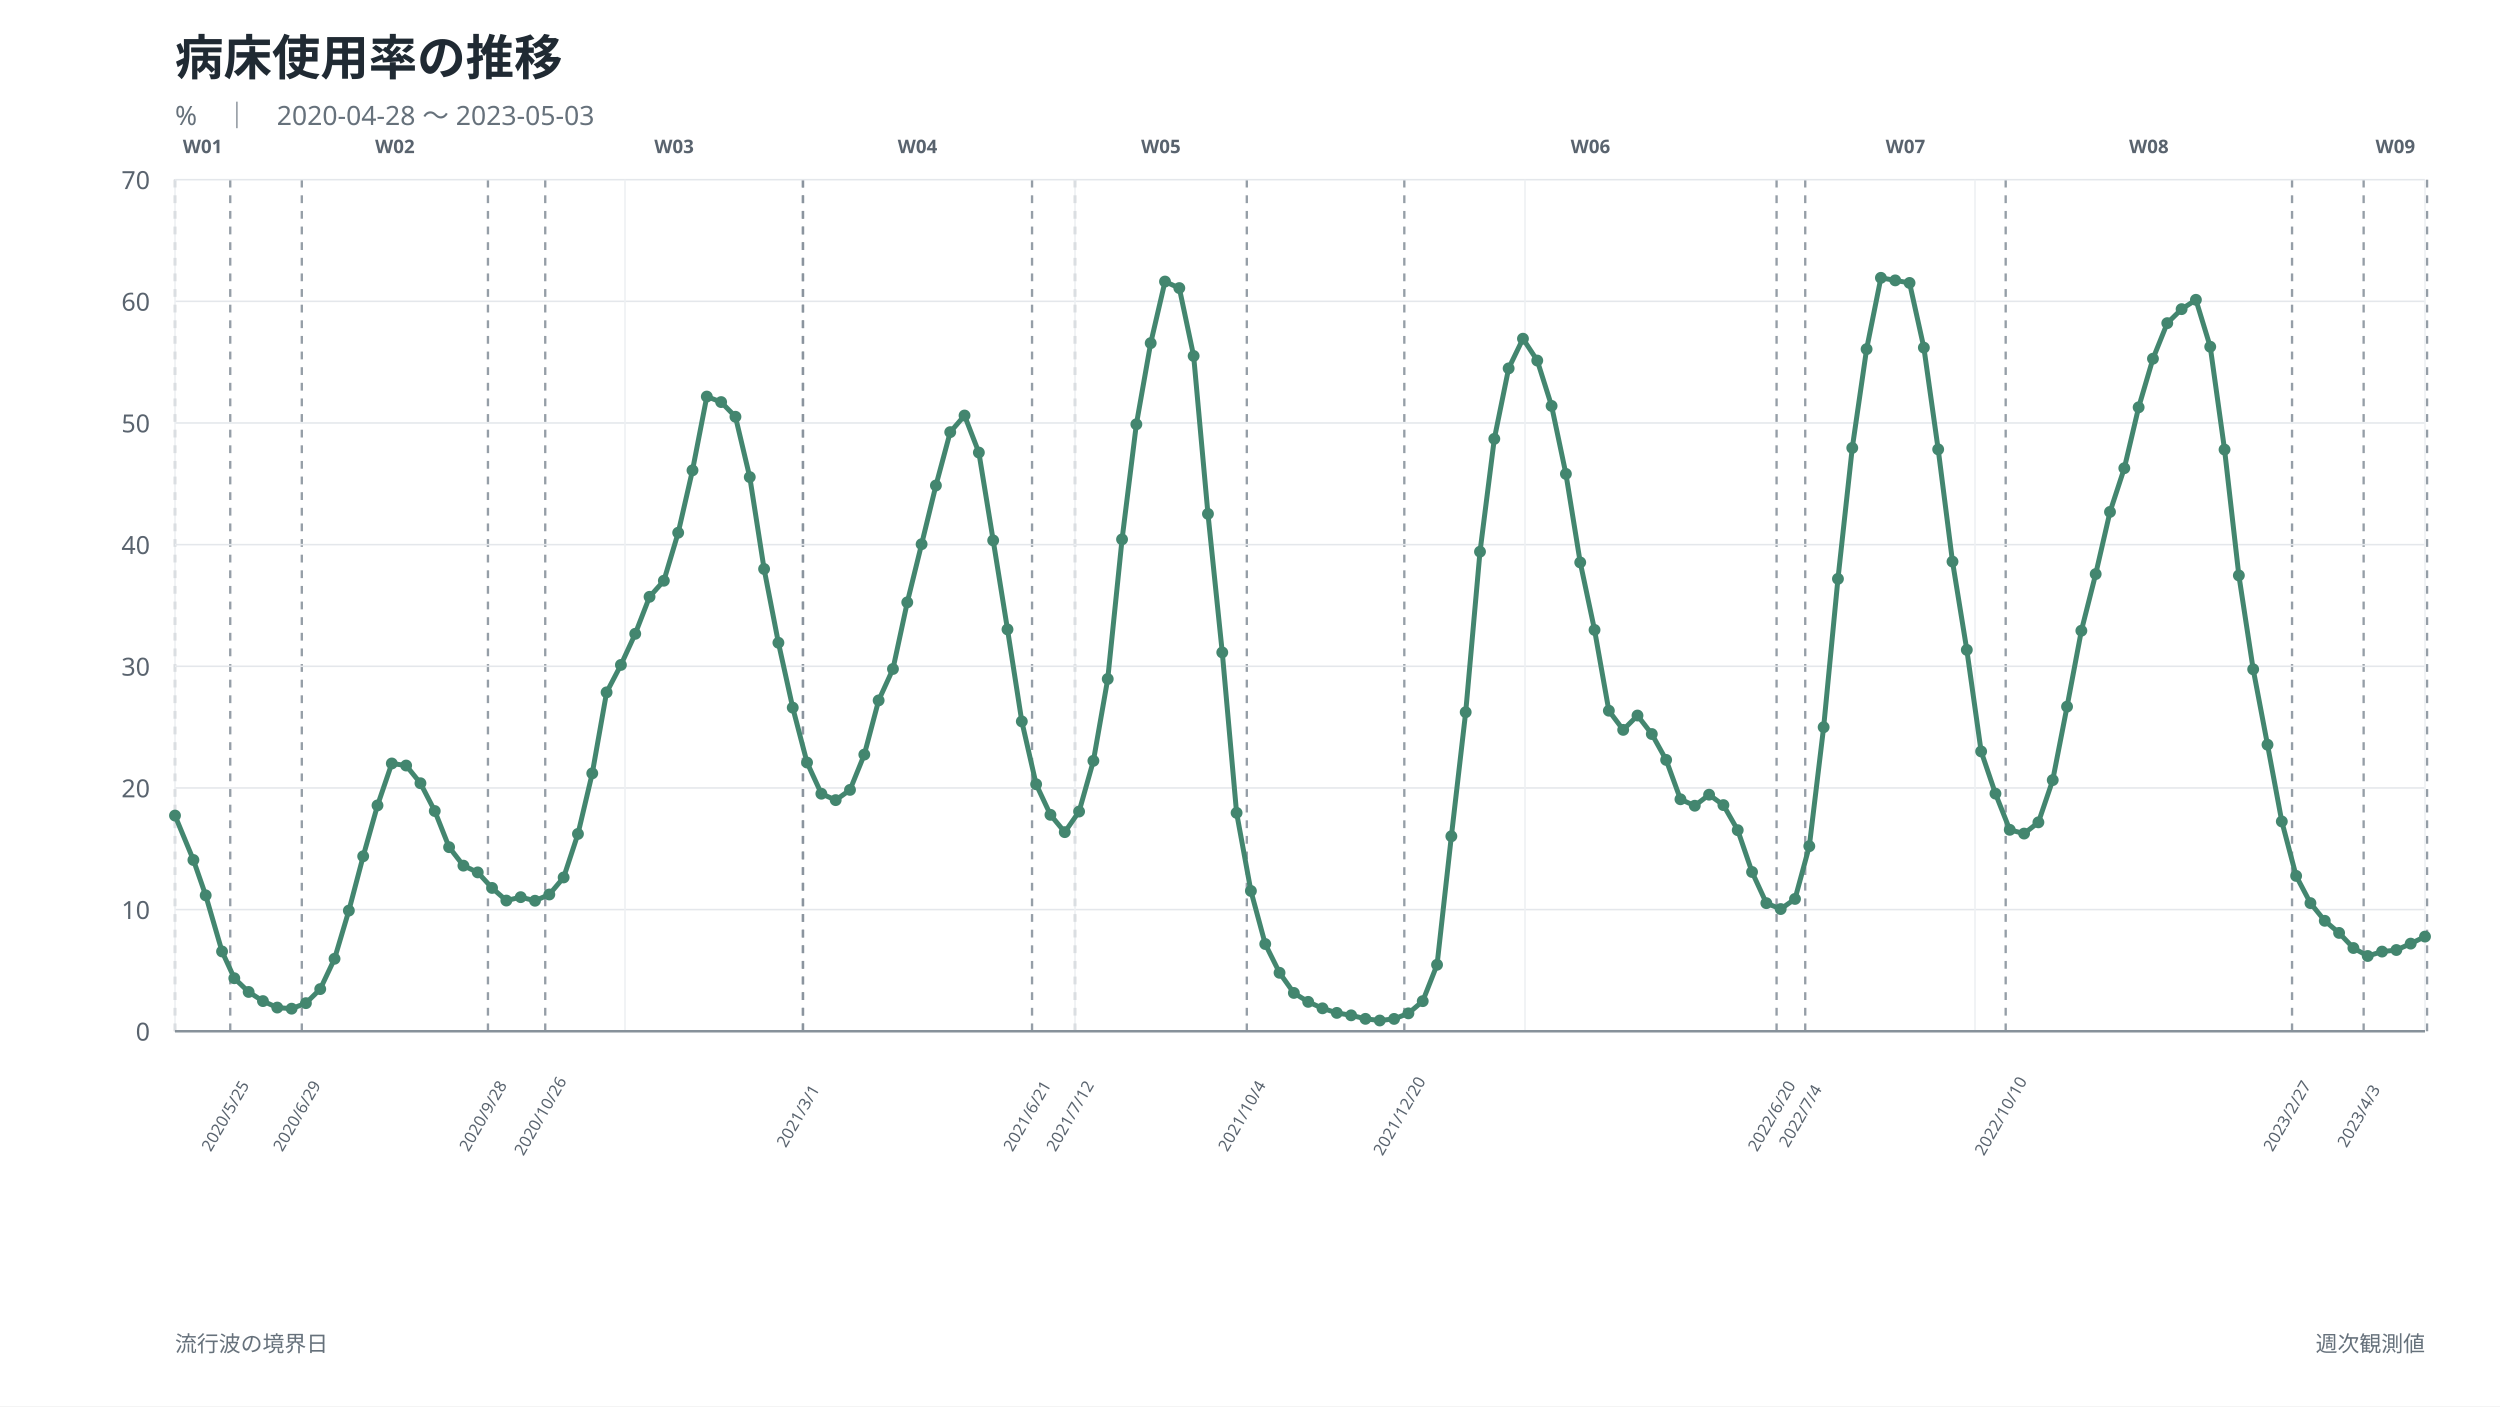
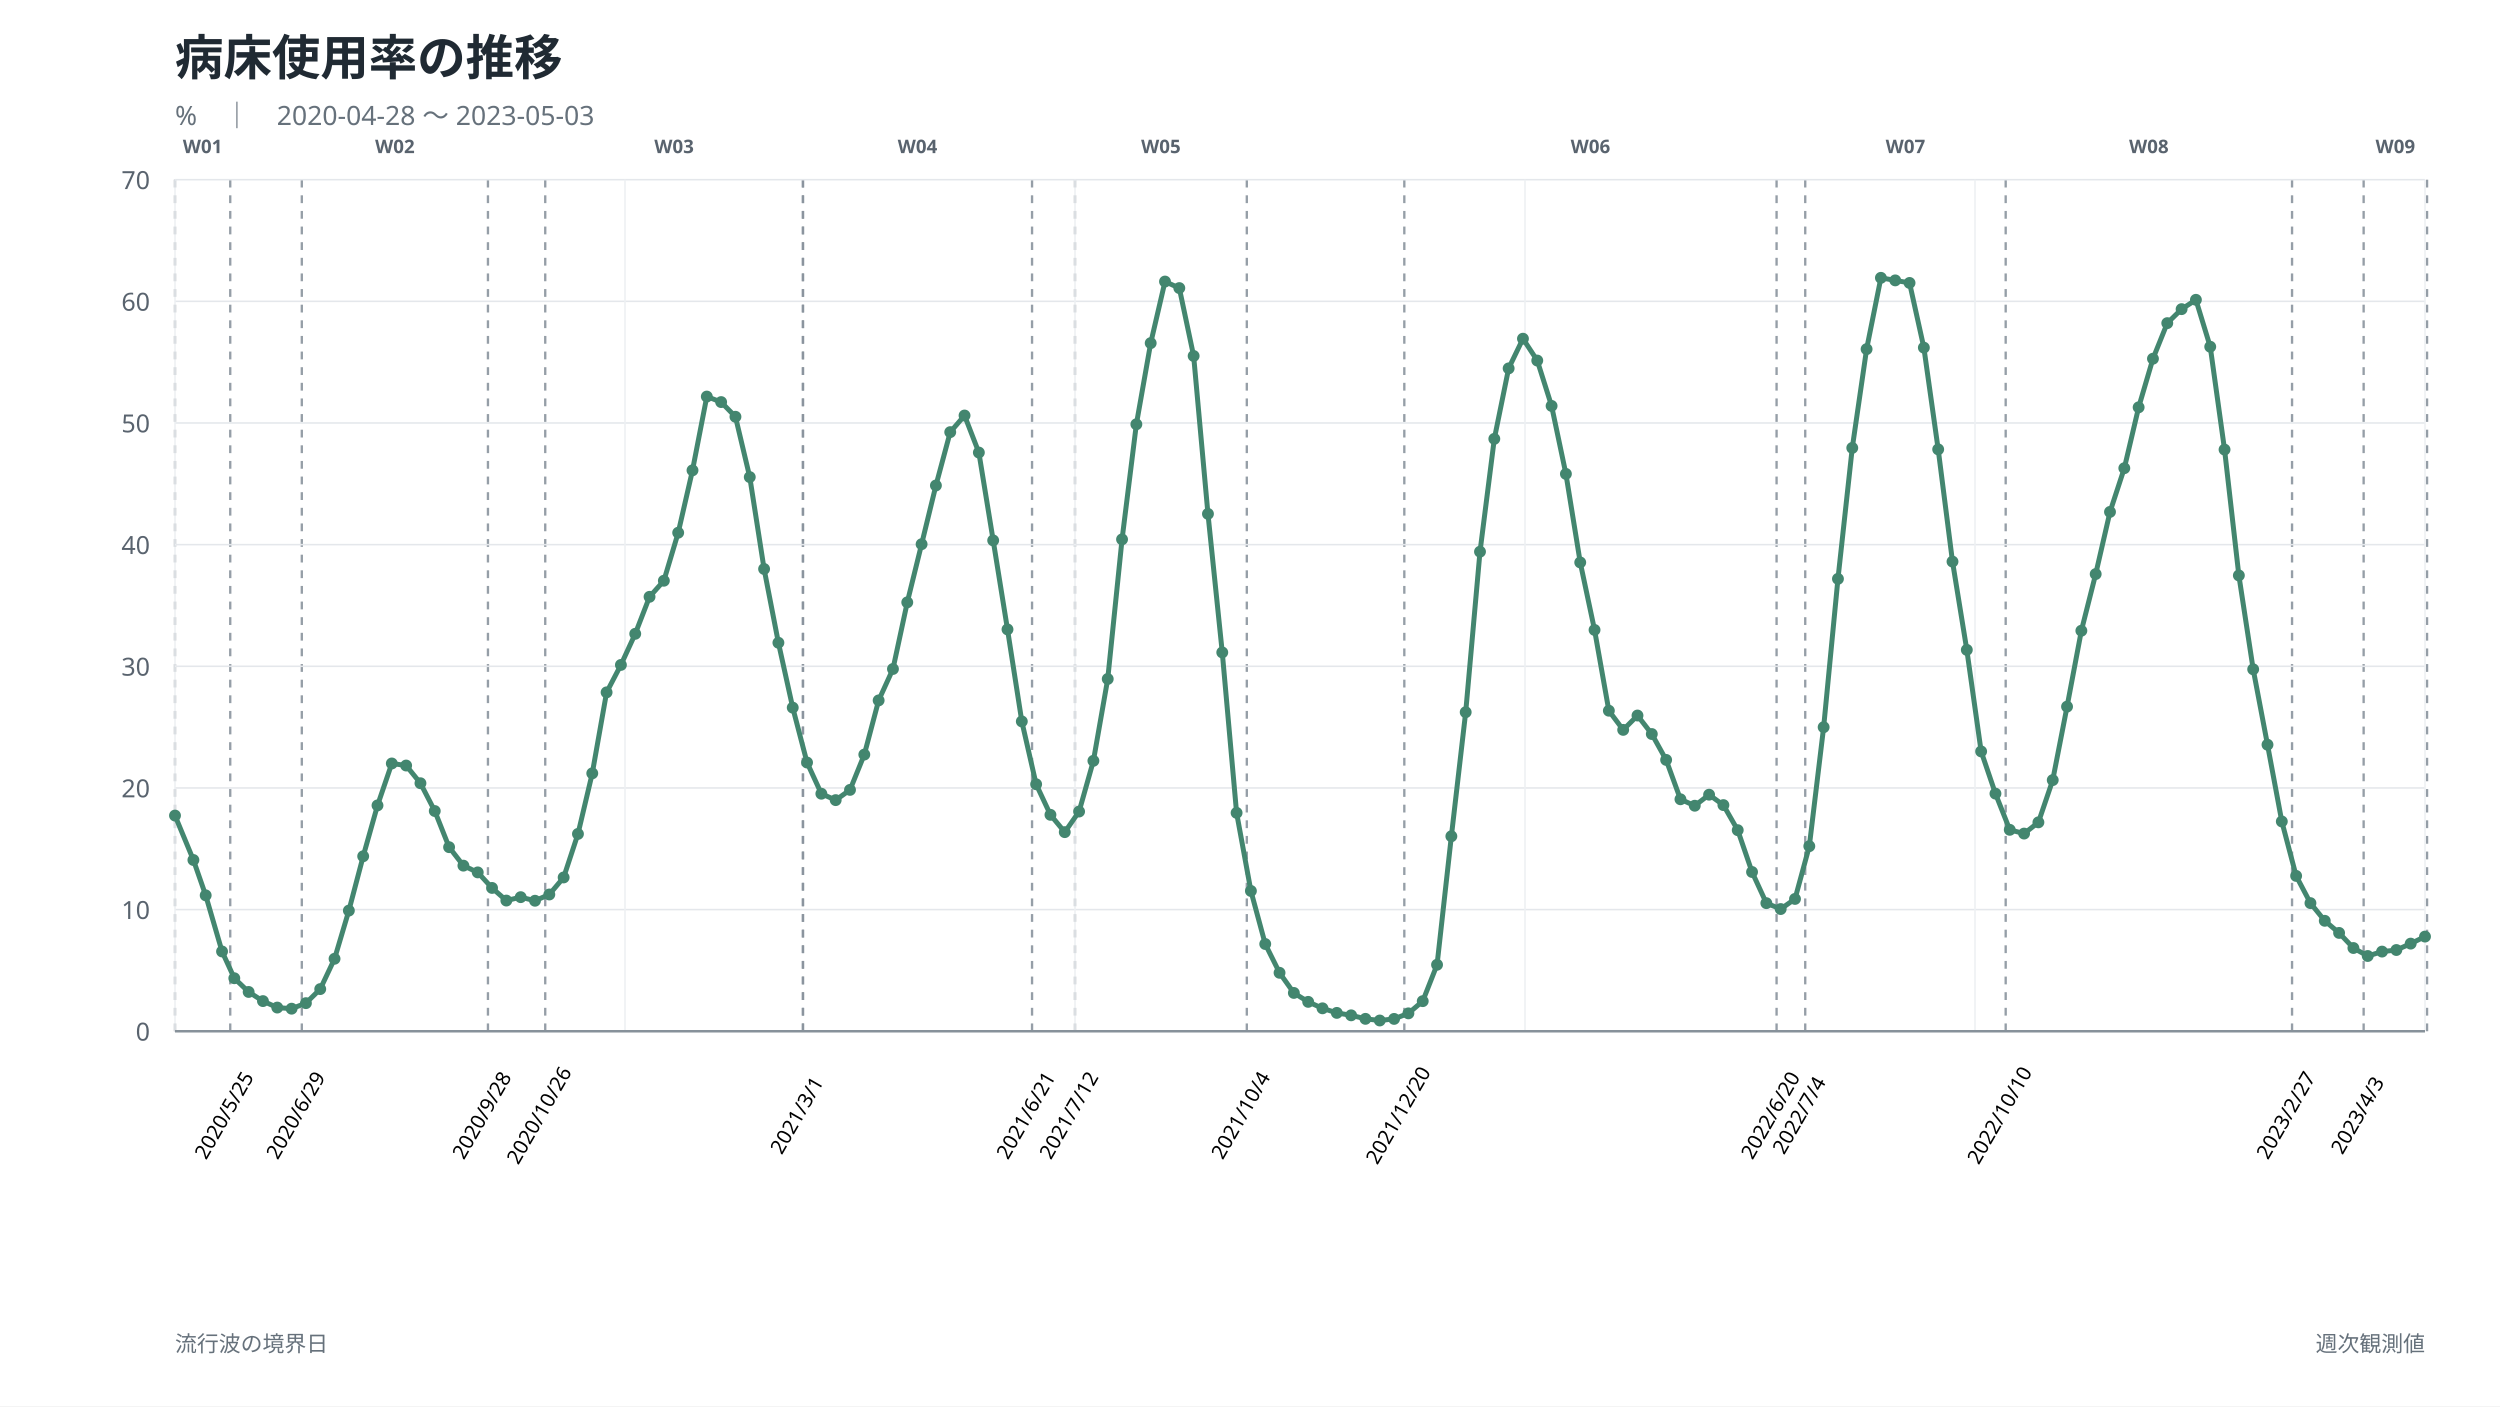
<svg xmlns="http://www.w3.org/2000/svg" width="1600" height="900" viewBox="0 0 1600 900" role="img" aria-labelledby="title desc">
  <rect width="100%" height="100%" fill="#fff" />
  <text x="112" y="48" font-family="sans-serif" font-size="31" font-weight="700" fill="#202a33">病床使用率の推移</text>
  <text x="112" y="80" font-family="sans-serif" font-size="17" fill="#66717b">%　｜　2020-04-28 ～ 2023-05-03</text>
  <line x1="112.00" y1="115" x2="112.00" y2="660" stroke="#8a949d" stroke-width="1.5" stroke-dasharray="5 5" opacity="0.9" />
  <line x1="147.35" y1="115" x2="147.35" y2="660" stroke="#8a949d" stroke-width="1.5" stroke-dasharray="5 5" opacity="0.9" />
  <text x="129.67" y="98" text-anchor="middle" font-family="sans-serif" font-size="12" font-weight="600" fill="#59636e">W01</text>
  <line x1="193.16" y1="115" x2="193.16" y2="660" stroke="#8a949d" stroke-width="1.5" stroke-dasharray="5 5" opacity="0.9" />
  <line x1="312.29" y1="115" x2="312.29" y2="660" stroke="#8a949d" stroke-width="1.5" stroke-dasharray="5 5" opacity="0.9" />
  <text x="252.73" y="98" text-anchor="middle" font-family="sans-serif" font-size="12" font-weight="600" fill="#59636e">W02</text>
  <line x1="348.95" y1="115" x2="348.95" y2="660" stroke="#8a949d" stroke-width="1.5" stroke-dasharray="5 5" opacity="0.9" />
  <line x1="513.90" y1="115" x2="513.90" y2="660" stroke="#8a949d" stroke-width="1.5" stroke-dasharray="5 5" opacity="0.9" />
  <text x="431.42" y="98" text-anchor="middle" font-family="sans-serif" font-size="12" font-weight="600" fill="#59636e">W03</text>
  <line x1="513.89" y1="115" x2="513.89" y2="660" stroke="#8a949d" stroke-width="1.5" stroke-dasharray="5 5" opacity="0.9" />
  <line x1="660.51" y1="115" x2="660.51" y2="660" stroke="#8a949d" stroke-width="1.5" stroke-dasharray="5 5" opacity="0.9" />
  <text x="587.20" y="98" text-anchor="middle" font-family="sans-serif" font-size="12" font-weight="600" fill="#59636e">W04</text>
  <line x1="688.00" y1="115" x2="688.00" y2="660" stroke="#8a949d" stroke-width="1.5" stroke-dasharray="5 5" opacity="0.9" />
  <line x1="797.96" y1="115" x2="797.96" y2="660" stroke="#8a949d" stroke-width="1.5" stroke-dasharray="5 5" opacity="0.9" />
  <text x="742.98" y="98" text-anchor="middle" font-family="sans-serif" font-size="12" font-weight="600" fill="#59636e">W05</text>
  <line x1="898.76" y1="115" x2="898.76" y2="660" stroke="#8a949d" stroke-width="1.5" stroke-dasharray="5 5" opacity="0.9" />
  <line x1="1137.01" y1="115" x2="1137.01" y2="660" stroke="#8a949d" stroke-width="1.5" stroke-dasharray="5 5" opacity="0.9" />
  <text x="1017.89" y="98" text-anchor="middle" font-family="sans-serif" font-size="12" font-weight="600" fill="#59636e">W06</text>
  <line x1="1155.35" y1="115" x2="1155.35" y2="660" stroke="#8a949d" stroke-width="1.5" stroke-dasharray="5 5" opacity="0.9" />
  <line x1="1283.64" y1="115" x2="1283.64" y2="660" stroke="#8a949d" stroke-width="1.5" stroke-dasharray="5 5" opacity="0.9" />
  <text x="1219.49" y="98" text-anchor="middle" font-family="sans-serif" font-size="12" font-weight="600" fill="#59636e">W07</text>
  <line x1="1466.91" y1="115" x2="1466.91" y2="660" stroke="#8a949d" stroke-width="1.5" stroke-dasharray="5 5" opacity="0.9" />
  <text x="1375.27" y="98" text-anchor="middle" font-family="sans-serif" font-size="12" font-weight="600" fill="#59636e">W08</text>
  <line x1="1512.73" y1="115" x2="1512.73" y2="660" stroke="#8a949d" stroke-width="1.5" stroke-dasharray="5 5" opacity="0.9" />
  <line x1="1553.31" y1="115" x2="1553.31" y2="660" stroke="#8a949d" stroke-width="1.5" stroke-dasharray="5 5" opacity="0.9" />
  <text x="1533.02" y="98" text-anchor="middle" font-family="sans-serif" font-size="12" font-weight="600" fill="#59636e">W09</text>
  <line x1="112" y1="660.00" x2="1552" y2="660.00" stroke="#e4e7eb" stroke-width="1" />
  <text x="96" y="666.00" text-anchor="end" font-family="sans-serif" font-size="16" fill="#59636e">0</text>
  <line x1="112" y1="582.14" x2="1552" y2="582.14" stroke="#e4e7eb" stroke-width="1" />
  <text x="96" y="588.14" text-anchor="end" font-family="sans-serif" font-size="16" fill="#59636e">10</text>
  <line x1="112" y1="504.29" x2="1552" y2="504.29" stroke="#e4e7eb" stroke-width="1" />
  <text x="96" y="510.29" text-anchor="end" font-family="sans-serif" font-size="16" fill="#59636e">20</text>
  <line x1="112" y1="426.43" x2="1552" y2="426.43" stroke="#e4e7eb" stroke-width="1" />
  <text x="96" y="432.43" text-anchor="end" font-family="sans-serif" font-size="16" fill="#59636e">30</text>
  <line x1="112" y1="348.57" x2="1552" y2="348.57" stroke="#e4e7eb" stroke-width="1" />
  <text x="96" y="354.57" text-anchor="end" font-family="sans-serif" font-size="16" fill="#59636e">40</text>
  <line x1="112" y1="270.71" x2="1552" y2="270.71" stroke="#e4e7eb" stroke-width="1" />
  <text x="96" y="276.71" text-anchor="end" font-family="sans-serif" font-size="16" fill="#59636e">50</text>
  <line x1="112" y1="192.86" x2="1552" y2="192.86" stroke="#e4e7eb" stroke-width="1" />
  <text x="96" y="198.86" text-anchor="end" font-family="sans-serif" font-size="16" fill="#59636e">60</text>
  <line x1="112" y1="115.00" x2="1552" y2="115.00" stroke="#e4e7eb" stroke-width="1" />
  <text x="96" y="121.00" text-anchor="end" font-family="sans-serif" font-size="16" fill="#59636e">70</text>
  <line x1="112.00" y1="115" x2="112.00" y2="660" stroke="#edf0f2" stroke-width="1" />
  <line x1="400.00" y1="115" x2="400.00" y2="660" stroke="#edf0f2" stroke-width="1" />
  <line x1="688.00" y1="115" x2="688.00" y2="660" stroke="#edf0f2" stroke-width="1" />
  <line x1="976.00" y1="115" x2="976.00" y2="660" stroke="#edf0f2" stroke-width="1" />
  <line x1="1264.00" y1="115" x2="1264.00" y2="660" stroke="#edf0f2" stroke-width="1" />
  <line x1="1552.00" y1="115" x2="1552.00" y2="660" stroke="#edf0f2" stroke-width="1" />
  <path d=" M112.00 521.96 L123.78 550.40 L131.64 573.02 L142.11 608.94 L149.96 626.07 L159.13 634.85 L168.29 640.70 L177.45 644.84 L186.62 645.56 L195.78 642.02 L204.95 633.01 L214.11 613.61 L223.27 582.78 L232.44 548.01 L241.60 515.47 L250.76 488.62 L259.93 489.94 L269.09 501.27 L278.25 519.05 L287.42 542.19 L296.58 554.01 L305.75 558.33 L314.91 568.28 L324.07 576.36 L333.24 574.18 L342.40 576.48 L351.56 572.47 L360.73 561.57 L369.89 533.72 L379.05 494.94 L388.22 443.11 L397.38 425.56 L406.55 405.63 L415.71 381.96 L424.87 371.67 L434.04 340.95 L443.20 301.01 L452.36 253.80 L461.53 257.33 L470.69 266.73 L479.85 305.34 L489.02 364.14 L498.18 411.36 L507.35 452.89 L516.51 488.02 L525.67 507.98 L534.84 512.08 L544.00 505.53 L553.16 482.92 L562.33 448.26 L571.49 428.15 L580.65 385.51 L589.82 348.29 L598.98 310.72 L608.15 276.56 L617.31 265.93 L626.47 289.63 L635.64 345.87 L644.80 402.82 L653.96 461.71 L663.13 501.92 L672.29 521.49 L681.45 532.57 L690.62 519.38 L699.78 486.92 L708.95 434.54 L718.11 345.20 L727.27 271.54 L736.44 219.60 L745.60 180.19 L754.76 184.37 L763.93 227.82 L773.09 328.88 L782.25 417.56 L791.42 520.23 L800.58 570.22 L809.75 604.17 L818.91 622.59 L828.07 635.48 L837.24 641.19 L846.40 645.32 L855.56 648.25 L864.73 649.81 L873.89 652.06 L883.05 653.12 L892.22 652.10 L901.38 648.55 L910.55 640.74 L919.71 617.44 L928.87 535.21 L938.04 455.81 L947.20 353.09 L956.36 280.87 L965.53 235.77 L974.69 216.77 L983.85 230.75 L993.02 259.79 L1002.18 303.30 L1011.35 359.96 L1020.51 403.16 L1029.67 454.85 L1038.84 467.12 L1048.00 457.93 L1057.16 469.78 L1066.33 486.34 L1075.49 511.53 L1084.65 515.67 L1093.82 508.60 L1102.98 515.26 L1112.15 531.31 L1121.31 558.08 L1130.47 578.02 L1139.64 581.79 L1148.80 575.32 L1157.96 541.56 L1167.13 465.40 L1176.29 370.47 L1185.45 286.67 L1194.62 223.45 L1203.78 177.81 L1212.95 179.45 L1222.11 181.08 L1231.27 222.49 L1240.44 287.59 L1249.60 359.42 L1258.76 415.93 L1267.93 480.91 L1277.09 507.92 L1286.25 531.08 L1295.42 533.49 L1304.58 526.30 L1313.75 499.26 L1322.91 452.24 L1332.07 403.67 L1341.24 367.40 L1350.40 327.62 L1359.56 299.65 L1368.73 260.69 L1377.89 229.58 L1387.05 206.81 L1396.22 197.85 L1405.38 191.88 L1414.55 221.91 L1423.71 287.74 L1432.87 368.28 L1442.04 428.35 L1451.20 476.62 L1460.36 525.74 L1469.53 560.58 L1478.69 578.00 L1487.85 589.31 L1497.02 597.07 L1506.18 606.73 L1515.35 611.84 L1524.51 609.02 L1533.67 608.01 L1542.84 603.92 L1552.00 599.41" fill="none" stroke="#43866f" stroke-width="3.2" stroke-linejoin="round" stroke-linecap="round" />
  <circle cx="112.00" cy="521.96" r="3.8" fill="#43866f" />
  <circle cx="123.78" cy="550.40" r="3.8" fill="#43866f" />
  <circle cx="131.64" cy="573.02" r="3.8" fill="#43866f" />
  <circle cx="142.11" cy="608.94" r="3.8" fill="#43866f" />
  <circle cx="149.96" cy="626.07" r="3.8" fill="#43866f" />
  <circle cx="159.13" cy="634.85" r="3.8" fill="#43866f" />
  <circle cx="168.29" cy="640.70" r="3.8" fill="#43866f" />
  <circle cx="177.45" cy="644.84" r="3.8" fill="#43866f" />
  <circle cx="186.62" cy="645.56" r="3.8" fill="#43866f" />
  <circle cx="195.78" cy="642.02" r="3.8" fill="#43866f" />
  <circle cx="204.95" cy="633.01" r="3.8" fill="#43866f" />
  <circle cx="214.11" cy="613.61" r="3.8" fill="#43866f" />
  <circle cx="223.27" cy="582.78" r="3.8" fill="#43866f" />
  <circle cx="232.44" cy="548.01" r="3.8" fill="#43866f" />
  <circle cx="241.60" cy="515.47" r="3.8" fill="#43866f" />
  <circle cx="250.76" cy="488.62" r="3.8" fill="#43866f" />
  <circle cx="259.93" cy="489.94" r="3.8" fill="#43866f" />
  <circle cx="269.09" cy="501.27" r="3.8" fill="#43866f" />
  <circle cx="278.25" cy="519.05" r="3.8" fill="#43866f" />
  <circle cx="287.42" cy="542.19" r="3.8" fill="#43866f" />
  <circle cx="296.58" cy="554.01" r="3.8" fill="#43866f" />
  <circle cx="305.75" cy="558.33" r="3.8" fill="#43866f" />
  <circle cx="314.91" cy="568.28" r="3.8" fill="#43866f" />
  <circle cx="324.07" cy="576.36" r="3.8" fill="#43866f" />
  <circle cx="333.24" cy="574.18" r="3.8" fill="#43866f" />
  <circle cx="342.40" cy="576.48" r="3.8" fill="#43866f" />
  <circle cx="351.56" cy="572.47" r="3.8" fill="#43866f" />
  <circle cx="360.73" cy="561.57" r="3.8" fill="#43866f" />
  <circle cx="369.89" cy="533.72" r="3.8" fill="#43866f" />
  <circle cx="379.05" cy="494.94" r="3.8" fill="#43866f" />
  <circle cx="388.22" cy="443.11" r="3.8" fill="#43866f" />
  <circle cx="397.38" cy="425.56" r="3.8" fill="#43866f" />
  <circle cx="406.55" cy="405.63" r="3.8" fill="#43866f" />
  <circle cx="415.71" cy="381.96" r="3.8" fill="#43866f" />
  <circle cx="424.87" cy="371.67" r="3.8" fill="#43866f" />
  <circle cx="434.04" cy="340.95" r="3.8" fill="#43866f" />
  <circle cx="443.20" cy="301.01" r="3.8" fill="#43866f" />
  <circle cx="452.36" cy="253.80" r="3.8" fill="#43866f" />
  <circle cx="461.53" cy="257.33" r="3.8" fill="#43866f" />
  <circle cx="470.69" cy="266.73" r="3.8" fill="#43866f" />
  <circle cx="479.85" cy="305.34" r="3.8" fill="#43866f" />
  <circle cx="489.02" cy="364.14" r="3.8" fill="#43866f" />
  <circle cx="498.18" cy="411.36" r="3.8" fill="#43866f" />
  <circle cx="507.35" cy="452.89" r="3.8" fill="#43866f" />
  <circle cx="516.51" cy="488.02" r="3.8" fill="#43866f" />
  <circle cx="525.67" cy="507.98" r="3.8" fill="#43866f" />
  <circle cx="534.84" cy="512.08" r="3.8" fill="#43866f" />
  <circle cx="544.00" cy="505.53" r="3.8" fill="#43866f" />
  <circle cx="553.16" cy="482.92" r="3.8" fill="#43866f" />
  <circle cx="562.33" cy="448.26" r="3.8" fill="#43866f" />
  <circle cx="571.49" cy="428.15" r="3.8" fill="#43866f" />
  <circle cx="580.65" cy="385.51" r="3.8" fill="#43866f" />
  <circle cx="589.82" cy="348.29" r="3.8" fill="#43866f" />
  <circle cx="598.98" cy="310.72" r="3.8" fill="#43866f" />
  <circle cx="608.15" cy="276.56" r="3.8" fill="#43866f" />
  <circle cx="617.31" cy="265.93" r="3.8" fill="#43866f" />
  <circle cx="626.47" cy="289.63" r="3.8" fill="#43866f" />
  <circle cx="635.64" cy="345.87" r="3.8" fill="#43866f" />
  <circle cx="644.80" cy="402.82" r="3.8" fill="#43866f" />
  <circle cx="653.96" cy="461.71" r="3.8" fill="#43866f" />
  <circle cx="663.13" cy="501.92" r="3.8" fill="#43866f" />
  <circle cx="672.29" cy="521.49" r="3.8" fill="#43866f" />
  <circle cx="681.45" cy="532.57" r="3.8" fill="#43866f" />
  <circle cx="690.62" cy="519.38" r="3.8" fill="#43866f" />
  <circle cx="699.78" cy="486.92" r="3.8" fill="#43866f" />
  <circle cx="708.95" cy="434.54" r="3.8" fill="#43866f" />
  <circle cx="718.11" cy="345.20" r="3.8" fill="#43866f" />
  <circle cx="727.27" cy="271.54" r="3.8" fill="#43866f" />
  <circle cx="736.44" cy="219.60" r="3.8" fill="#43866f" />
  <circle cx="745.60" cy="180.19" r="3.8" fill="#43866f" />
  <circle cx="754.76" cy="184.37" r="3.8" fill="#43866f" />
  <circle cx="763.93" cy="227.82" r="3.8" fill="#43866f" />
  <circle cx="773.09" cy="328.88" r="3.8" fill="#43866f" />
  <circle cx="782.25" cy="417.56" r="3.8" fill="#43866f" />
  <circle cx="791.42" cy="520.23" r="3.8" fill="#43866f" />
  <circle cx="800.58" cy="570.22" r="3.8" fill="#43866f" />
  <circle cx="809.75" cy="604.17" r="3.8" fill="#43866f" />
  <circle cx="818.91" cy="622.59" r="3.8" fill="#43866f" />
  <circle cx="828.07" cy="635.48" r="3.8" fill="#43866f" />
  <circle cx="837.24" cy="641.19" r="3.8" fill="#43866f" />
  <circle cx="846.40" cy="645.32" r="3.8" fill="#43866f" />
  <circle cx="855.56" cy="648.25" r="3.8" fill="#43866f" />
  <circle cx="864.73" cy="649.81" r="3.8" fill="#43866f" />
  <circle cx="873.89" cy="652.06" r="3.8" fill="#43866f" />
  <circle cx="883.05" cy="653.12" r="3.8" fill="#43866f" />
  <circle cx="892.22" cy="652.10" r="3.8" fill="#43866f" />
  <circle cx="901.38" cy="648.55" r="3.8" fill="#43866f" />
  <circle cx="910.55" cy="640.74" r="3.8" fill="#43866f" />
  <circle cx="919.71" cy="617.44" r="3.8" fill="#43866f" />
  <circle cx="928.87" cy="535.21" r="3.8" fill="#43866f" />
  <circle cx="938.04" cy="455.81" r="3.8" fill="#43866f" />
  <circle cx="947.20" cy="353.09" r="3.8" fill="#43866f" />
  <circle cx="956.36" cy="280.87" r="3.8" fill="#43866f" />
  <circle cx="965.53" cy="235.77" r="3.8" fill="#43866f" />
  <circle cx="974.69" cy="216.77" r="3.8" fill="#43866f" />
  <circle cx="983.85" cy="230.75" r="3.8" fill="#43866f" />
  <circle cx="993.02" cy="259.79" r="3.8" fill="#43866f" />
  <circle cx="1002.18" cy="303.30" r="3.8" fill="#43866f" />
  <circle cx="1011.35" cy="359.96" r="3.8" fill="#43866f" />
  <circle cx="1020.51" cy="403.16" r="3.8" fill="#43866f" />
  <circle cx="1029.67" cy="454.85" r="3.8" fill="#43866f" />
  <circle cx="1038.84" cy="467.12" r="3.8" fill="#43866f" />
  <circle cx="1048.00" cy="457.93" r="3.8" fill="#43866f" />
  <circle cx="1057.16" cy="469.78" r="3.8" fill="#43866f" />
  <circle cx="1066.33" cy="486.34" r="3.8" fill="#43866f" />
  <circle cx="1075.49" cy="511.53" r="3.8" fill="#43866f" />
  <circle cx="1084.65" cy="515.67" r="3.8" fill="#43866f" />
  <circle cx="1093.82" cy="508.60" r="3.8" fill="#43866f" />
  <circle cx="1102.98" cy="515.26" r="3.8" fill="#43866f" />
  <circle cx="1112.15" cy="531.31" r="3.8" fill="#43866f" />
  <circle cx="1121.31" cy="558.08" r="3.8" fill="#43866f" />
  <circle cx="1130.47" cy="578.02" r="3.8" fill="#43866f" />
  <circle cx="1139.64" cy="581.79" r="3.8" fill="#43866f" />
  <circle cx="1148.80" cy="575.32" r="3.8" fill="#43866f" />
  <circle cx="1157.96" cy="541.56" r="3.8" fill="#43866f" />
  <circle cx="1167.13" cy="465.40" r="3.8" fill="#43866f" />
  <circle cx="1176.29" cy="370.47" r="3.8" fill="#43866f" />
  <circle cx="1185.45" cy="286.67" r="3.8" fill="#43866f" />
  <circle cx="1194.62" cy="223.45" r="3.8" fill="#43866f" />
  <circle cx="1203.78" cy="177.81" r="3.8" fill="#43866f" />
  <circle cx="1212.95" cy="179.45" r="3.8" fill="#43866f" />
  <circle cx="1222.11" cy="181.08" r="3.8" fill="#43866f" />
  <circle cx="1231.27" cy="222.49" r="3.8" fill="#43866f" />
  <circle cx="1240.44" cy="287.59" r="3.8" fill="#43866f" />
  <circle cx="1249.60" cy="359.42" r="3.8" fill="#43866f" />
  <circle cx="1258.76" cy="415.93" r="3.8" fill="#43866f" />
  <circle cx="1267.93" cy="480.91" r="3.8" fill="#43866f" />
  <circle cx="1277.09" cy="507.92" r="3.8" fill="#43866f" />
  <circle cx="1286.25" cy="531.08" r="3.8" fill="#43866f" />
  <circle cx="1295.42" cy="533.49" r="3.8" fill="#43866f" />
  <circle cx="1304.58" cy="526.30" r="3.8" fill="#43866f" />
  <circle cx="1313.75" cy="499.26" r="3.8" fill="#43866f" />
  <circle cx="1322.91" cy="452.24" r="3.8" fill="#43866f" />
  <circle cx="1332.07" cy="403.67" r="3.8" fill="#43866f" />
  <circle cx="1341.24" cy="367.40" r="3.8" fill="#43866f" />
  <circle cx="1350.40" cy="327.62" r="3.8" fill="#43866f" />
  <circle cx="1359.56" cy="299.65" r="3.8" fill="#43866f" />
  <circle cx="1368.73" cy="260.69" r="3.8" fill="#43866f" />
  <circle cx="1377.89" cy="229.58" r="3.8" fill="#43866f" />
  <circle cx="1387.05" cy="206.81" r="3.8" fill="#43866f" />
  <circle cx="1396.22" cy="197.85" r="3.8" fill="#43866f" />
  <circle cx="1405.38" cy="191.88" r="3.8" fill="#43866f" />
  <circle cx="1414.55" cy="221.91" r="3.8" fill="#43866f" />
  <circle cx="1423.71" cy="287.74" r="3.8" fill="#43866f" />
  <circle cx="1432.87" cy="368.28" r="3.8" fill="#43866f" />
  <circle cx="1442.04" cy="428.35" r="3.8" fill="#43866f" />
  <circle cx="1451.20" cy="476.62" r="3.8" fill="#43866f" />
  <circle cx="1460.36" cy="525.74" r="3.8" fill="#43866f" />
  <circle cx="1469.53" cy="560.58" r="3.8" fill="#43866f" />
  <circle cx="1478.69" cy="578.00" r="3.8" fill="#43866f" />
  <circle cx="1487.85" cy="589.31" r="3.8" fill="#43866f" />
  <circle cx="1497.02" cy="597.07" r="3.8" fill="#43866f" />
  <circle cx="1506.18" cy="606.73" r="3.8" fill="#43866f" />
  <circle cx="1515.35" cy="611.84" r="3.8" fill="#43866f" />
  <circle cx="1524.51" cy="609.02" r="3.8" fill="#43866f" />
  <circle cx="1533.67" cy="608.01" r="3.8" fill="#43866f" />
  <circle cx="1542.84" cy="603.92" r="3.8" fill="#43866f" />
  <circle cx="1552.00" cy="599.41" r="3.8" fill="#43866f" />
  <text x="1552" y="865" text-anchor="end" font-family="sans-serif" font-size="14" fill="#66717b">週次観測値</text>
  <line x1="112" y1="660" x2="1552" y2="660" stroke="#87919a" stroke-width="1.6" />
  <text x="112" y="865" font-family="sans-serif" font-size="14" fill="#66717b">流行波の境界日</text>
-   <text x="147.35" y="716" text-anchor="middle" font-family="sans-serif" font-size="10.5" fill="#59636e" transform="rotate(-60 147.35 716)">2020/5/25</text>
-   <text x="193.16" y="716" text-anchor="middle" font-family="sans-serif" font-size="10.5" fill="#59636e" transform="rotate(-60 193.16 716)">2020/6/29</text>
-   <text x="312.29" y="716" text-anchor="middle" font-family="sans-serif" font-size="10.5" fill="#59636e" transform="rotate(-60 312.29 716)">2020/9/28</text>
-   <text x="348.95" y="716" text-anchor="middle" font-family="sans-serif" font-size="10.5" fill="#59636e" transform="rotate(-60 348.95 716)">2020/10/26</text>
-   <text x="513.89" y="716" text-anchor="middle" font-family="sans-serif" font-size="10.5" fill="#59636e" transform="rotate(-60 513.89 716)">2021/3/1</text>
-   <text x="660.51" y="716" text-anchor="middle" font-family="sans-serif" font-size="10.5" fill="#59636e" transform="rotate(-60 660.51 716)">2021/6/21</text>
-   <text x="688.00" y="716" text-anchor="middle" font-family="sans-serif" font-size="10.5" fill="#59636e" transform="rotate(-60 688.00 716)">2021/7/12</text>
-   <text x="797.96" y="716" text-anchor="middle" font-family="sans-serif" font-size="10.5" fill="#59636e" transform="rotate(-60 797.96 716)">2021/10/4</text>
-   <text x="898.76" y="716" text-anchor="middle" font-family="sans-serif" font-size="10.5" fill="#59636e" transform="rotate(-60 898.76 716)">2021/12/20</text>
-   <text x="1137.02" y="716" text-anchor="middle" font-family="sans-serif" font-size="10.5" fill="#59636e" transform="rotate(-60 1137.02 716)">2022/6/20</text>
-   <text x="1155.35" y="716" text-anchor="middle" font-family="sans-serif" font-size="10.5" fill="#59636e" transform="rotate(-60 1155.35 716)">2022/7/4</text>
-   <text x="1283.64" y="716" text-anchor="middle" font-family="sans-serif" font-size="10.5" fill="#59636e" transform="rotate(-60 1283.64 716)">2022/10/10</text>
-   <text x="1466.91" y="716" text-anchor="middle" font-family="sans-serif" font-size="10.5" fill="#59636e" transform="rotate(-60 1466.91 716)">2023/2/27</text>
-   <text x="1512.73" y="716" text-anchor="middle" font-family="sans-serif" font-size="10.5" fill="#59636e" transform="rotate(-60 1512.73 716)">2023/4/3</text>
+   <text x="147.35" y="716" text-anchor="middle" font-family="sans-serif" font-size="13" fill="#000000" transform="rotate(-60 147.35 716)">2020/5/25</text>
+   <text x="193.16" y="716" text-anchor="middle" font-family="sans-serif" font-size="13" fill="#000000" transform="rotate(-60 193.16 716)">2020/6/29</text>
+   <text x="312.29" y="716" text-anchor="middle" font-family="sans-serif" font-size="13" fill="#000000" transform="rotate(-60 312.29 716)">2020/9/28</text>
+   <text x="348.95" y="716" text-anchor="middle" font-family="sans-serif" font-size="13" fill="#000000" transform="rotate(-60 348.95 716)">2020/10/26</text>
+   <text x="513.89" y="716" text-anchor="middle" font-family="sans-serif" font-size="13" fill="#000000" transform="rotate(-60 513.89 716)">2021/3/1</text>
+   <text x="660.51" y="716" text-anchor="middle" font-family="sans-serif" font-size="13" fill="#000000" transform="rotate(-60 660.51 716)">2021/6/21</text>
+   <text x="688.00" y="716" text-anchor="middle" font-family="sans-serif" font-size="13" fill="#000000" transform="rotate(-60 688.00 716)">2021/7/12</text>
+   <text x="797.96" y="716" text-anchor="middle" font-family="sans-serif" font-size="13" fill="#000000" transform="rotate(-60 797.96 716)">2021/10/4</text>
+   <text x="898.76" y="716" text-anchor="middle" font-family="sans-serif" font-size="13" fill="#000000" transform="rotate(-60 898.76 716)">2021/12/20</text>
+   <text x="1137.02" y="716" text-anchor="middle" font-family="sans-serif" font-size="13" fill="#000000" transform="rotate(-60 1137.02 716)">2022/6/20</text>
+   <text x="1155.35" y="716" text-anchor="middle" font-family="sans-serif" font-size="13" fill="#000000" transform="rotate(-60 1155.35 716)">2022/7/4</text>
+   <text x="1283.64" y="716" text-anchor="middle" font-family="sans-serif" font-size="13" fill="#000000" transform="rotate(-60 1283.64 716)">2022/10/10</text>
+   <text x="1466.91" y="716" text-anchor="middle" font-family="sans-serif" font-size="13" fill="#000000" transform="rotate(-60 1466.91 716)">2023/2/27</text>
+   <text x="1512.73" y="716" text-anchor="middle" font-family="sans-serif" font-size="13" fill="#000000" transform="rotate(-60 1512.73 716)">2023/4/3</text>
</svg>
